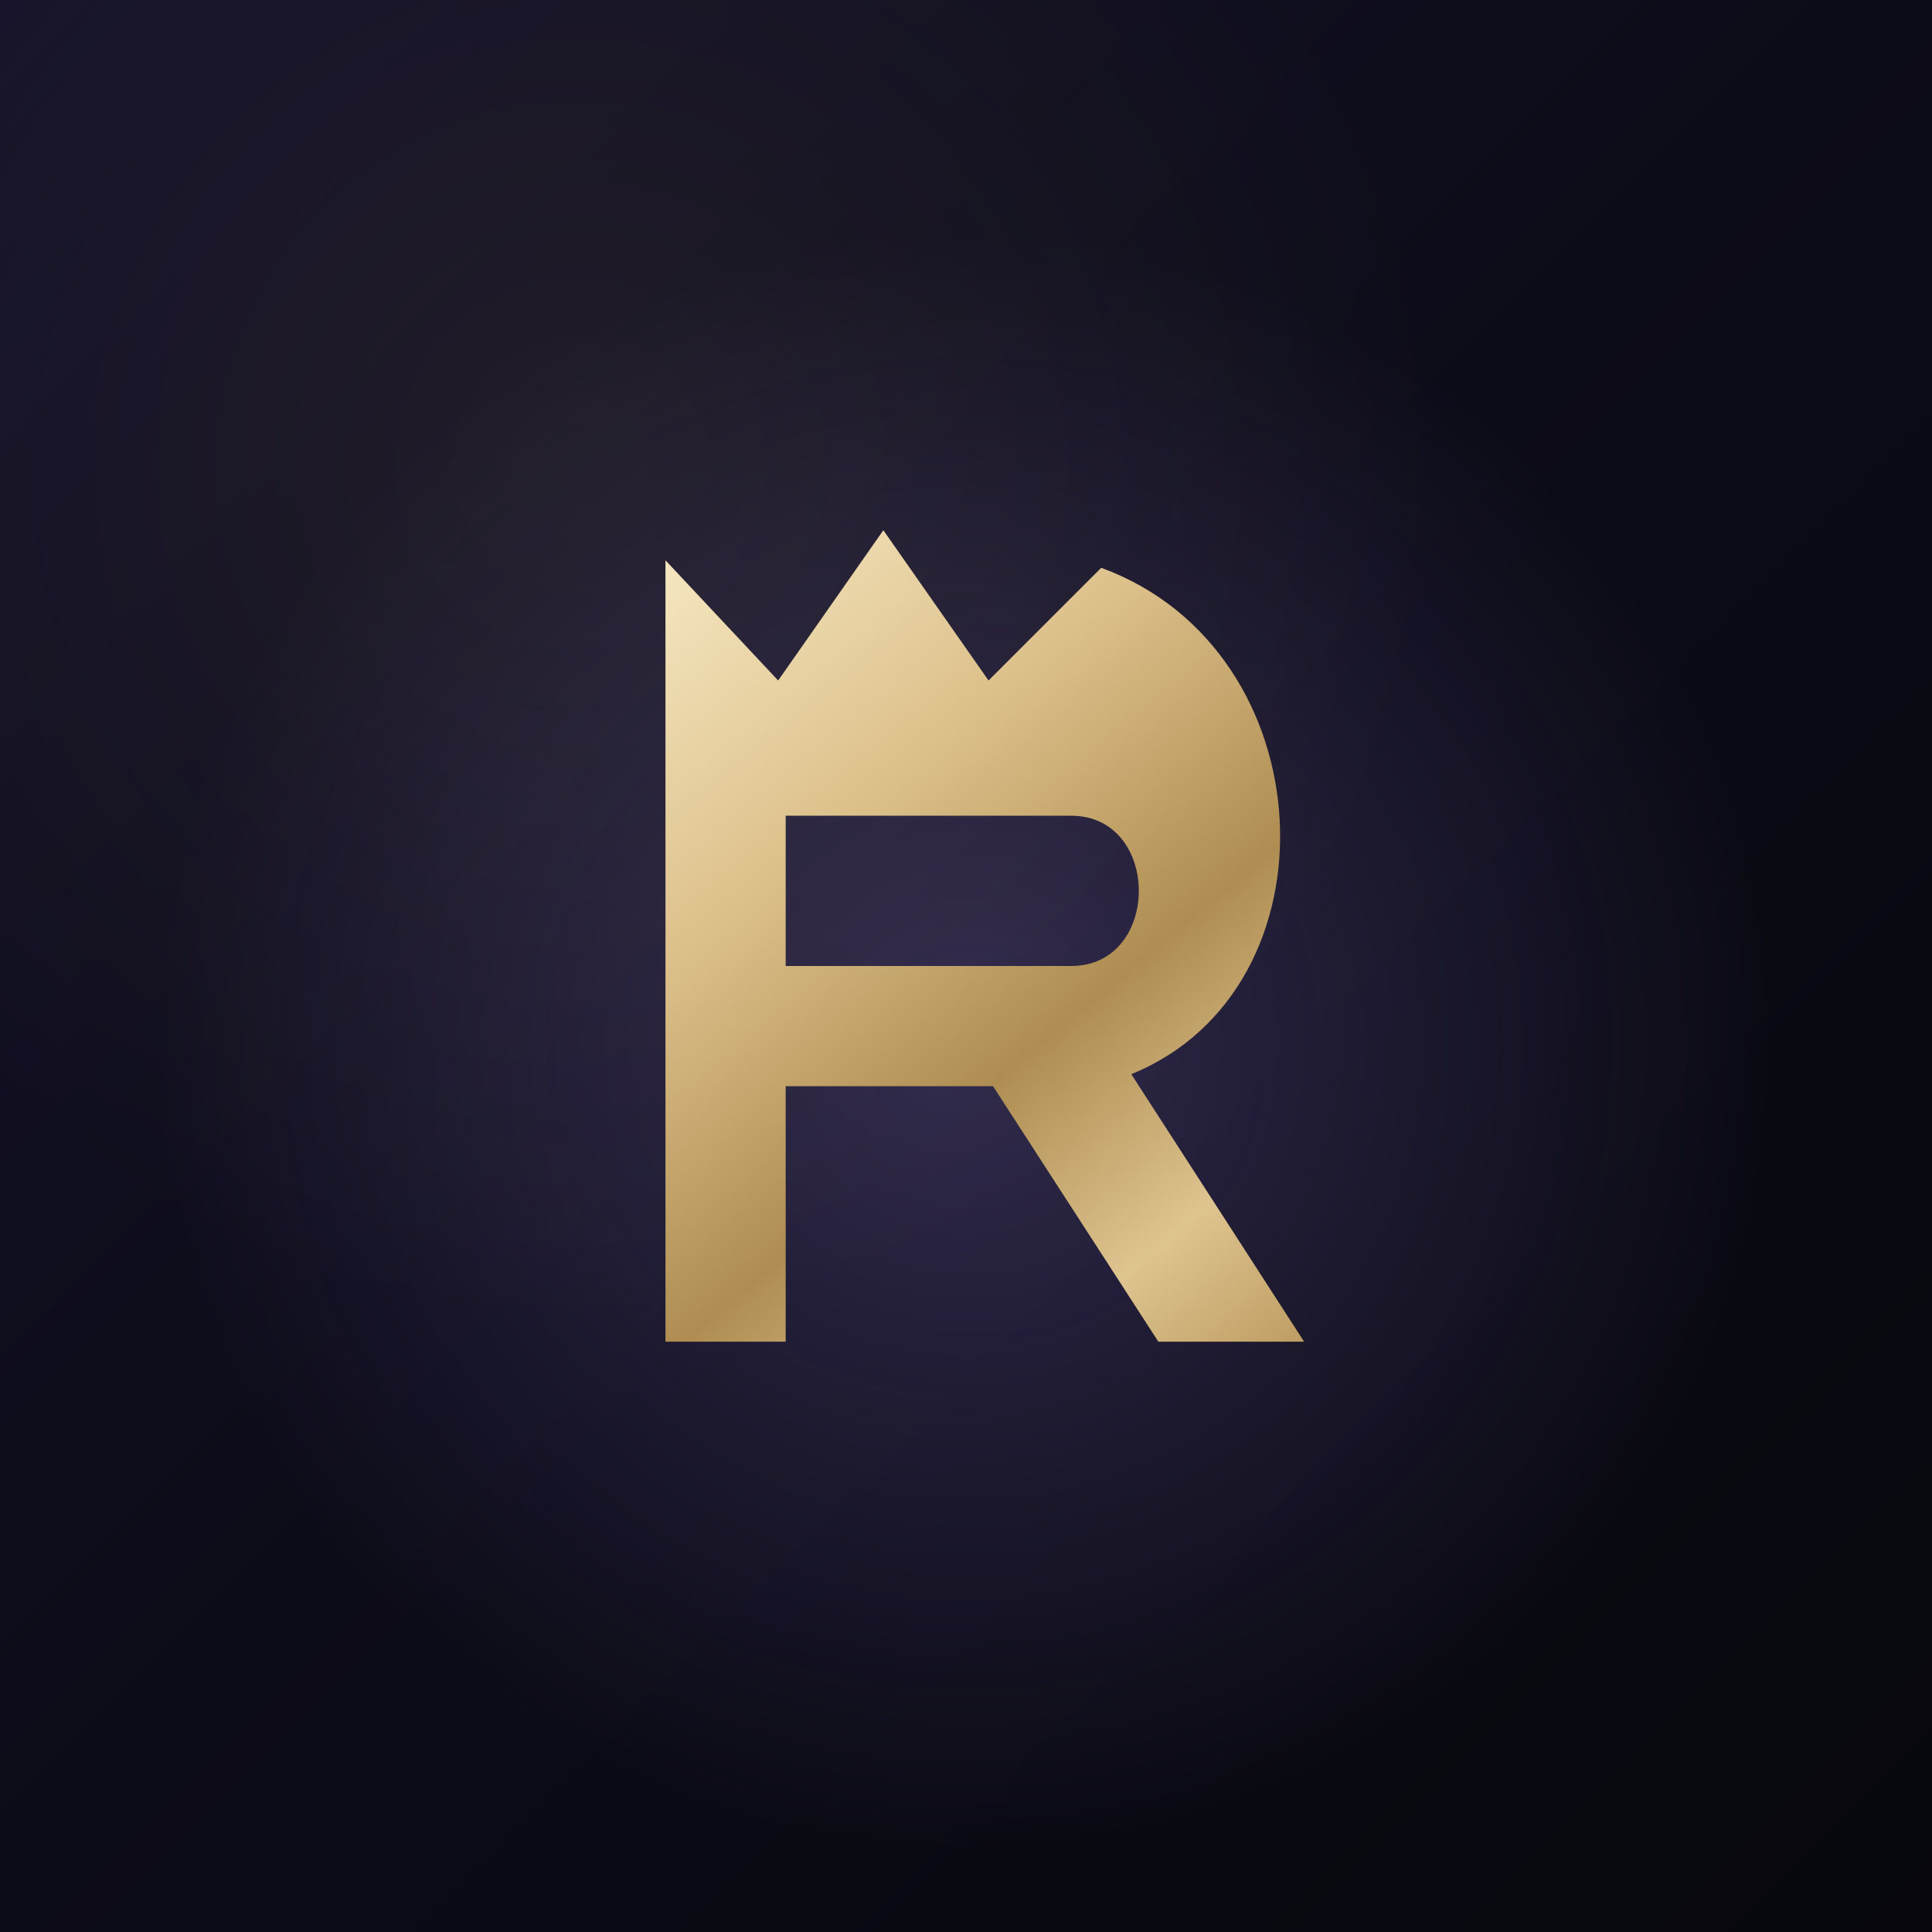
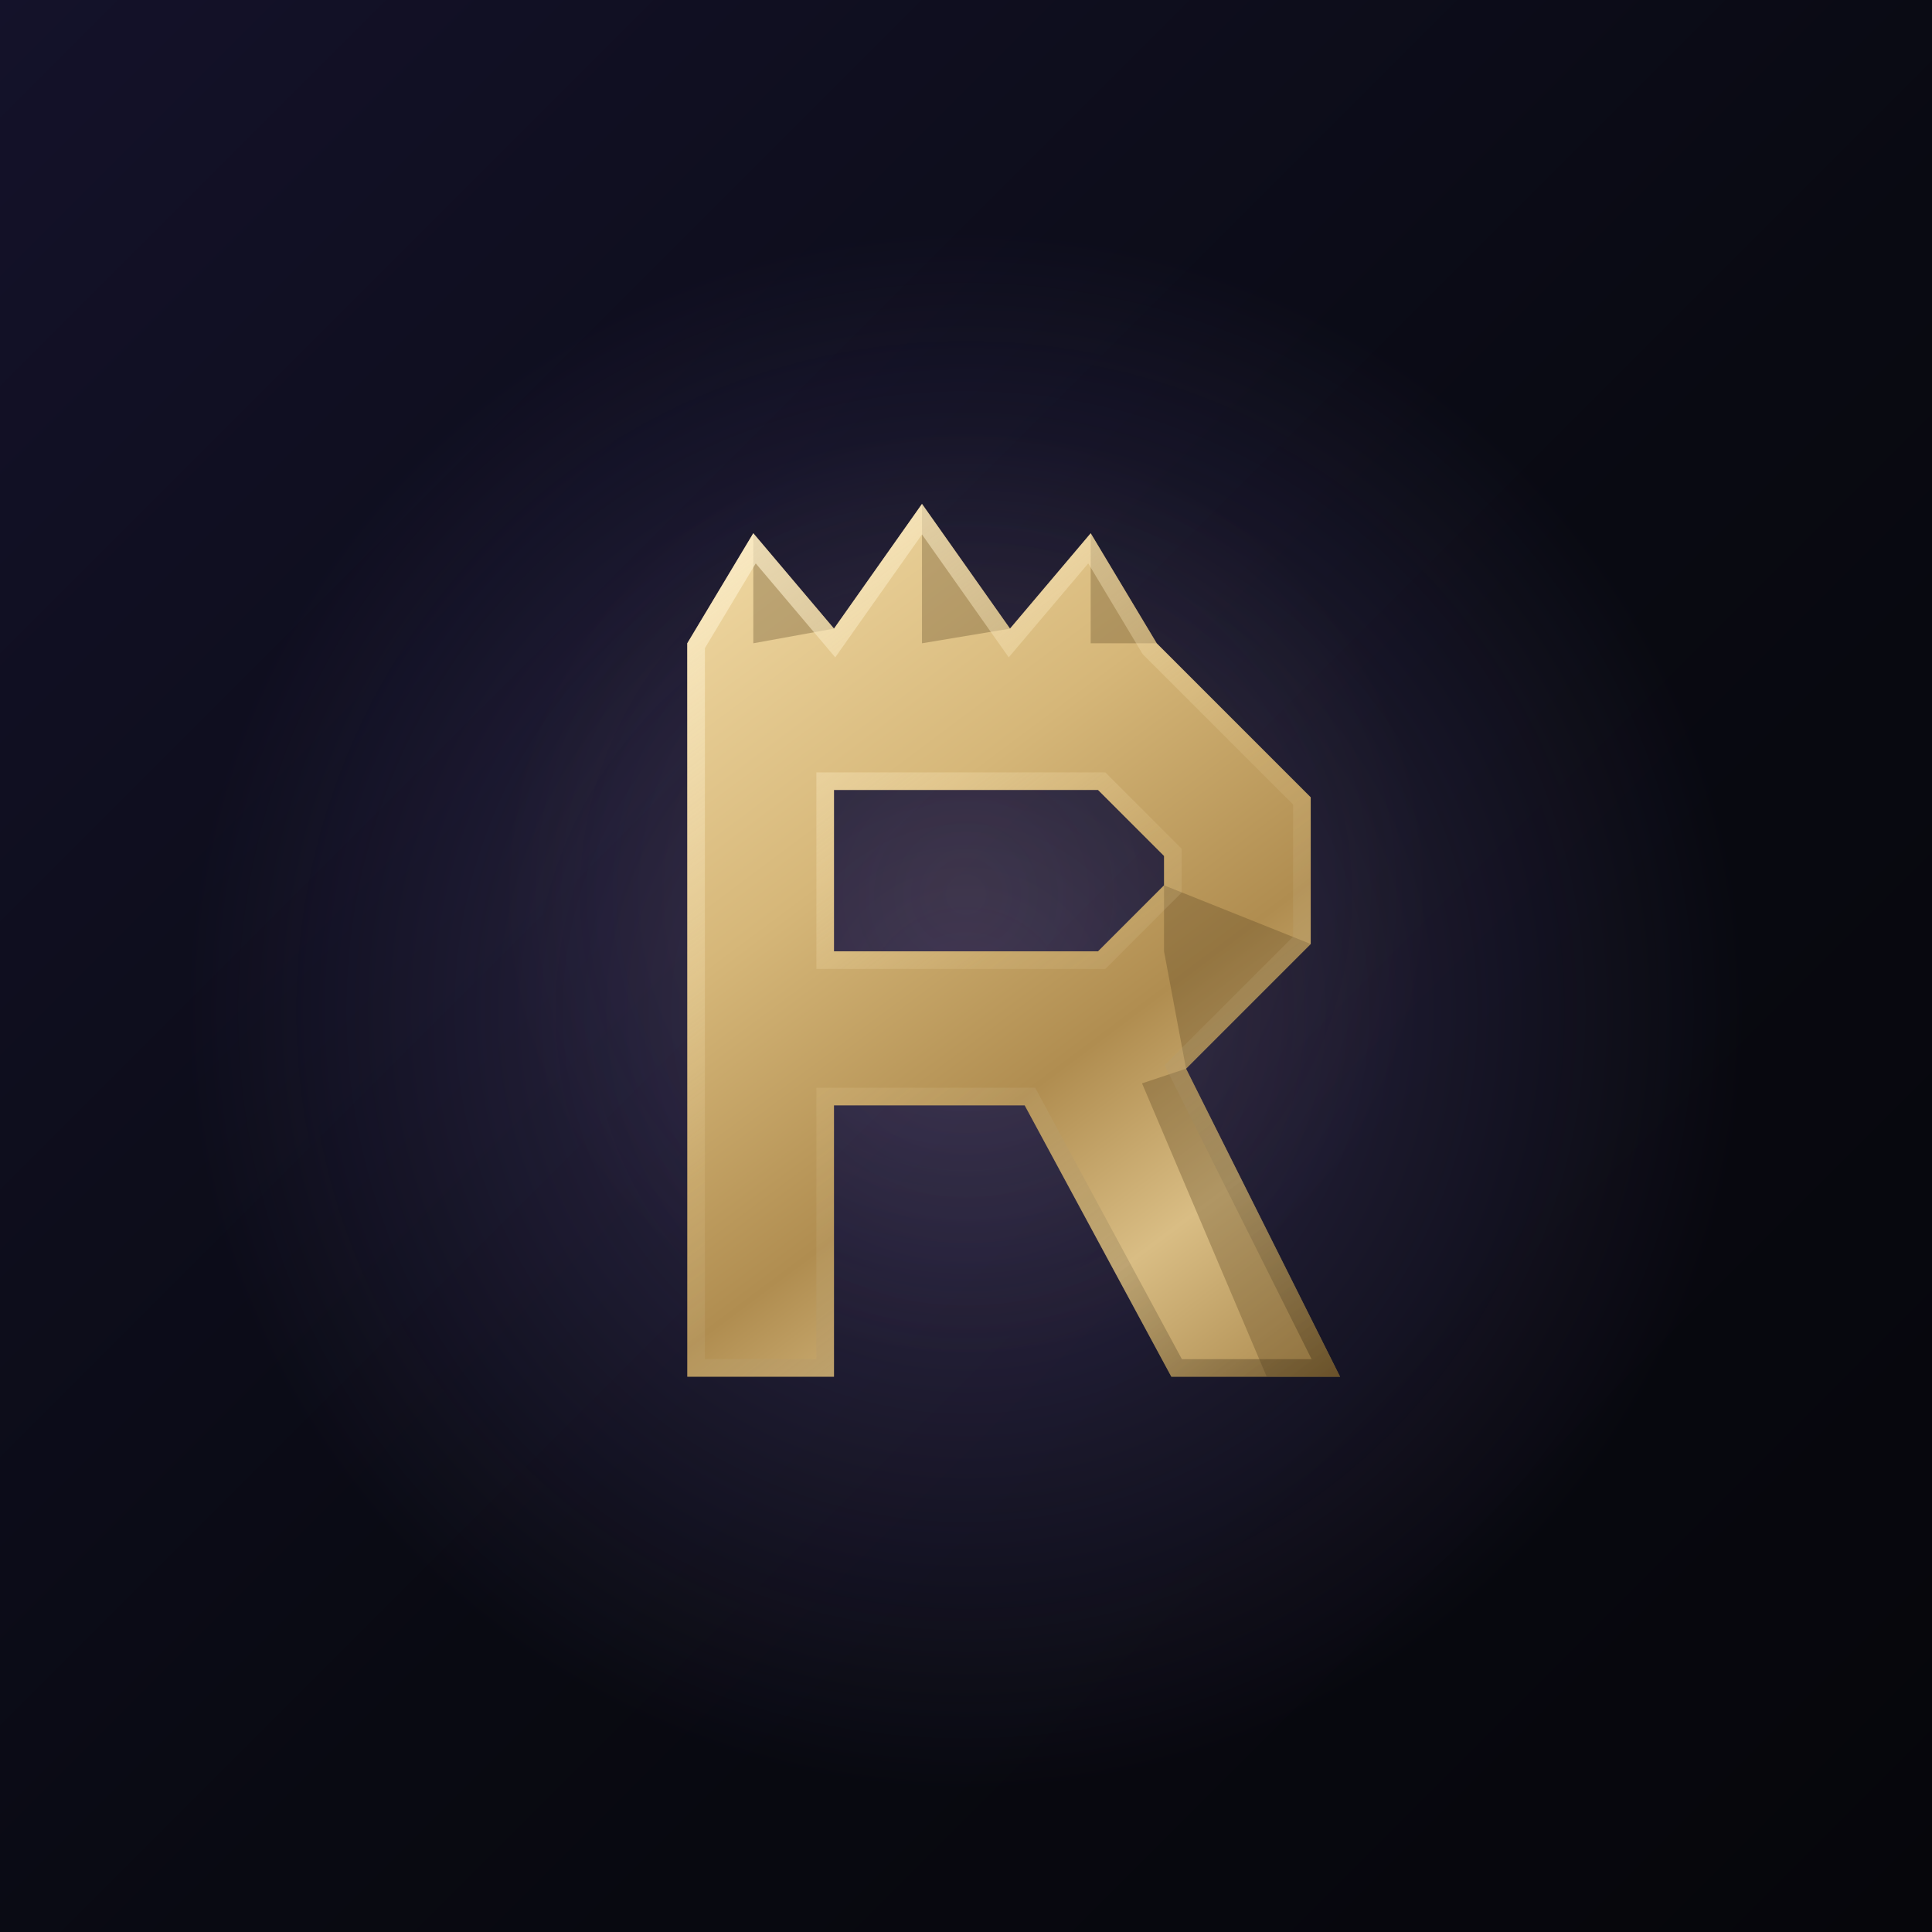
<svg xmlns="http://www.w3.org/2000/svg" viewBox="0 0 108 108" width="432" height="432">
  <defs>
    <linearGradient id="obsidian" x1="0" y1="0" x2="1" y2="1">
-       <stop offset="0" stop-color="#15122A" />
-       <stop offset="0.55" stop-color="#0B0B16" />
-       <stop offset="1" stop-color="#07070D" />
+       <stop offset="0" stop-color="#14122A" />
+       <stop offset="0.55" stop-color="#090A12" />
+       <stop offset="1" stop-color="#06060B" />
    </linearGradient>
-     <radialGradient id="violet" cx="54" cy="58.3" r="45.4" gradientUnits="userSpaceOnUse">
-       <stop offset="0" stop-color="#A78BFA" stop-opacity=".24" />
+     <radialGradient id="violet" cx="54" cy="56.5" r="43.7" gradientUnits="userSpaceOnUse">
+       <stop offset="0" stop-color="#A78BFA" stop-opacity="0.26" />
      <stop offset="1" stop-color="#A78BFA" stop-opacity="0" />
    </radialGradient>
-     <radialGradient id="champagne" cx="32.4" cy="25.9" r="48.6" gradientUnits="userSpaceOnUse">
-       <stop offset="0" stop-color="#D6B779" stop-opacity=".08" />
+     <radialGradient id="champagne" cx="54" cy="50" r="26.2" gradientUnits="userSpaceOnUse">
+       <stop offset="0" stop-color="#D6B779" stop-opacity="0.1" />
      <stop offset="1" stop-color="#D6B779" stop-opacity="0" />
    </radialGradient>
-     <linearGradient id="metal" gradientUnits="userSpaceOnUse" x1="37.20" y1="29.64" x2="75.00" y2="75.00">
-       <stop offset="0" stop-color="#F7E9C4" />
-       <stop offset="0.32" stop-color="#DCC08A" />
-       <stop offset="0.6" stop-color="#AF8D52" />
-       <stop offset="0.82" stop-color="#DEC48F" />
-       <stop offset="1" stop-color="#B9975C" />
+     <linearGradient id="metal" gradientUnits="userSpaceOnUse" x1="38.42" y1="28.17" x2="74.91" y2="76.96">
+       <stop offset="0" stop-color="#F3DCA7" />
+       <stop offset="0.35" stop-color="#D6B779" />
+       <stop offset="0.62" stop-color="#B08D50" />
+       <stop offset="0.8" stop-color="#D9BD84" />
+       <stop offset="1" stop-color="#A9874B" />
    </linearGradient>
+     <linearGradient id="bevel" gradientUnits="userSpaceOnUse" x1="38.42" y1="28.17" x2="74.91" y2="76.96">
+       <stop offset="0" stop-color="#FFF4D6" stop-opacity="0.75" />
+       <stop offset="0.5" stop-color="#F3DCA7" stop-opacity="0.15" />
+       <stop offset="1" stop-color="#3A2A12" stop-opacity="0.45" />
+     </linearGradient>
+     <clipPath id="mark">
+       <path d="M38.42 76.96L38.42 35.96L42.11 29.81L46.62 35.14L51.54 28.17L56.46 35.14L60.97 29.81L64.66 35.96L73.27 44.57L73.27 52.77L66.3 59.74L74.91 76.96L65.48 76.96L57.28 61.79L46.62 61.79L46.62 76.96L38.42 76.96ZM46.62 44.16L46.62 53.18L61.38 53.18L65.07 49.49L65.07 47.85L61.38 44.16L46.62 44.16Z" />
+     </clipPath>
  </defs>
  <rect width="108" height="108" fill="url(#obsidian)" />
  <rect width="108" height="108" fill="url(#violet)" />
  <rect width="108" height="108" fill="url(#champagne)" />
-   <path fill="url(#metal)" fill-rule="evenodd" d="M37.2 75L37.2 31.32L43.5 38.04L49.38 29.64L55.26 38.04L61.56 31.74C74.16 36.36 75 55.26 63.24 60.048L72.9 75L64.752 75L55.512 60.72L43.92 60.72L43.92 75L37.2 75ZM43.92 45.6L59.88 45.6C64.92 45.6 64.92 54 59.88 54L43.92 54L43.92 45.6Z" />
+   <path fill="url(#metal)" d="M38.42 76.96L38.42 35.96L42.11 29.81L46.62 35.14L51.54 28.17L56.46 35.14L60.97 29.81L64.66 35.96L73.27 44.57L73.27 52.77L66.3 59.74L74.91 76.96L65.48 76.96L57.28 61.79L46.62 61.79L46.62 76.96L38.42 76.96ZM46.62 44.16L46.62 53.18L61.38 53.18L65.07 49.49L65.07 47.85L61.38 44.16L46.62 44.16Z" />
+   <g clip-path="url(#mark)">
+     <path fill="#5A4320" fill-opacity="0.32" d="M42.11 29.81L46.62 35.14L42.11 35.96L42.11 29.81Z" />
+     <path fill="#5A4320" fill-opacity="0.32" d="M51.54 28.17L56.46 35.14L51.54 35.96L51.54 28.17Z" />
+     <path fill="#5A4320" fill-opacity="0.32" d="M60.97 29.81L64.66 35.96L60.97 35.96L60.97 29.81Z" />
+     <path fill="#5A4320" fill-opacity="0.32" d="M73.27 52.77L66.3 59.74L65.07 53.18L65.07 49.49L73.27 52.77Z" />
+     <path fill="#5A4320" fill-opacity="0.32" d="M66.3 59.74L74.91 76.96L70.81 76.96L63.84 60.56L66.3 59.74Z" />
+     <path fill="none" stroke="url(#bevel)" stroke-width="1.968" d="M38.42 76.96L38.42 35.96L42.11 29.81L46.62 35.14L51.54 28.17L56.46 35.14L60.97 29.81L64.66 35.96L73.27 44.57L73.27 52.77L66.3 59.74L74.91 76.96L65.48 76.96L57.28 61.79L46.62 61.79L46.62 76.96L38.42 76.96ZM46.62 44.16L46.62 53.18L61.38 53.18L65.07 49.49L65.07 47.85L61.38 44.16L46.62 44.16Z" />
+   </g>
</svg>
